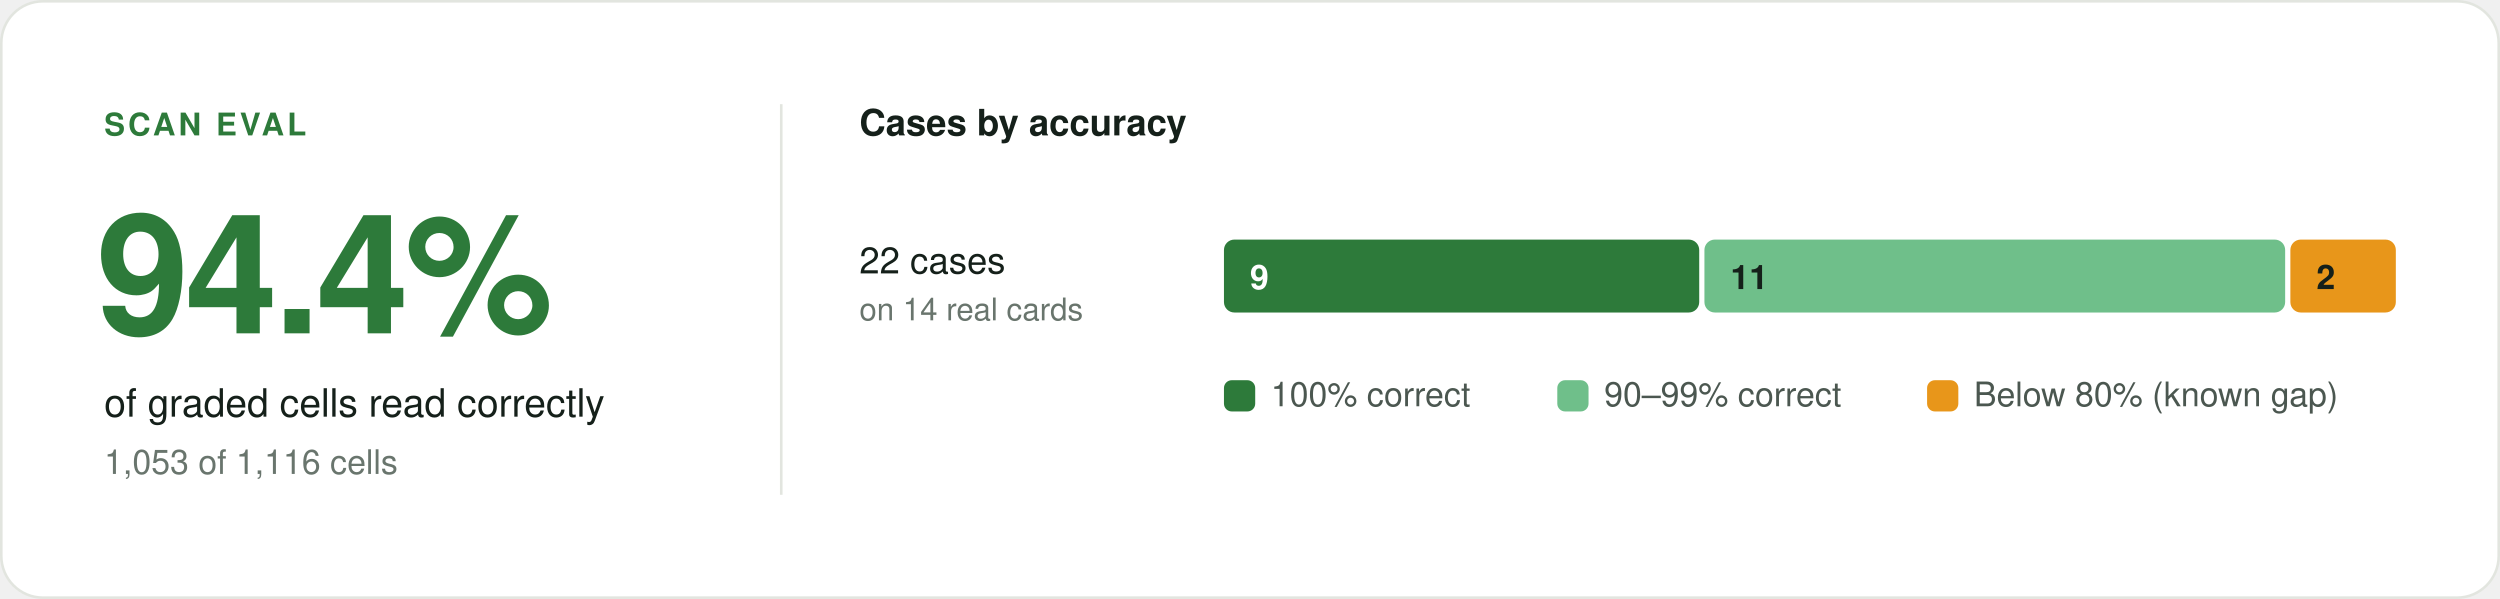
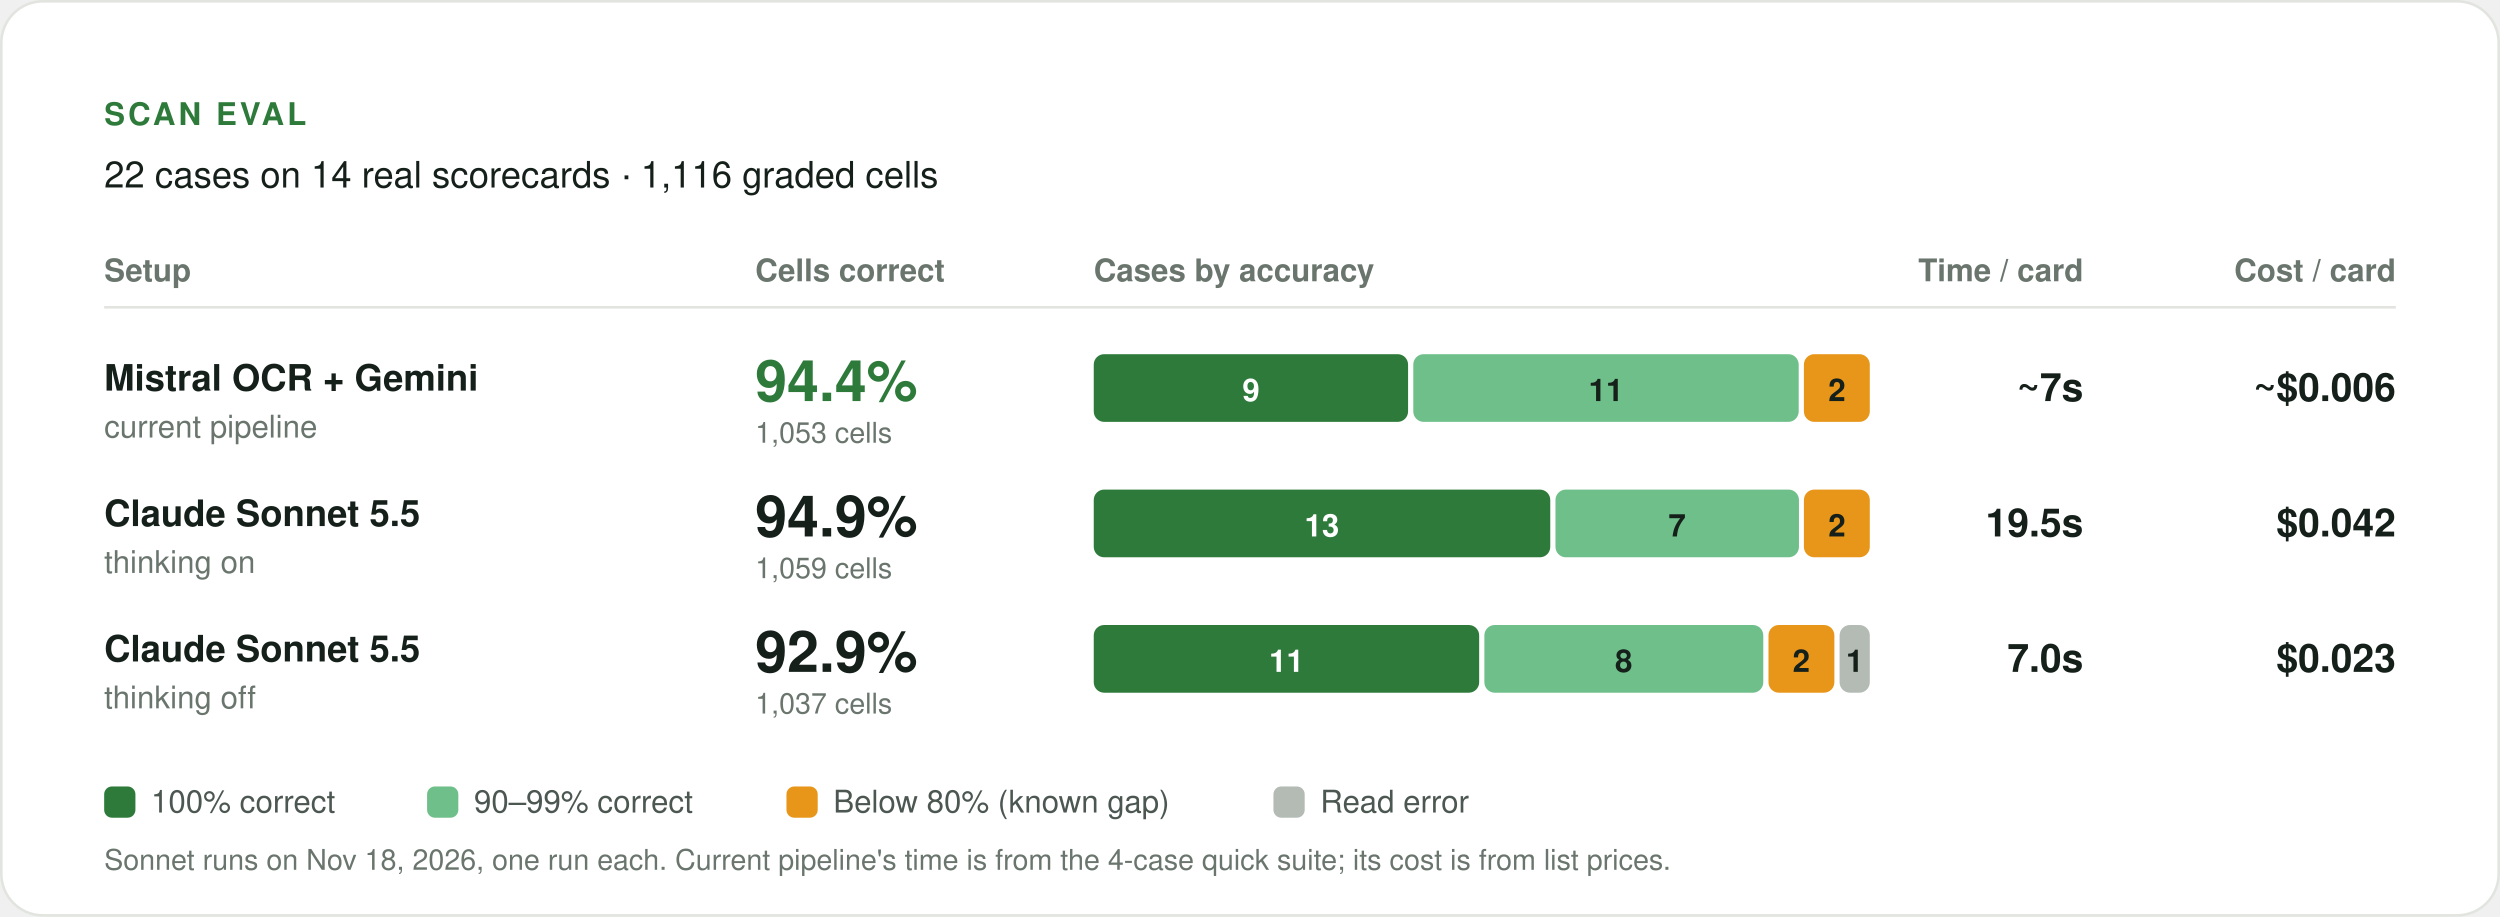
- <svg xmlns="http://www.w3.org/2000/svg" width="960" height="230" viewBox="0 0 960 230" font-family="-apple-system, BlinkMacSystemFont, 'Segoe UI', Helvetica, Arial, sans-serif" role="img" aria-labelledby="t d">
-   <rect x="0.5" y="0.5" width="959" height="229" rx="16" fill="#ffffff" stroke="#e2e5df" />
-   <text x="40" y="52" font-size="12" font-weight="600" fill="#2d7a3a" text-anchor="start" letter-spacing="1.2">SCAN EVAL</text>
-   <text x="37" y="128" font-size="64" font-weight="700" fill="#2d7a3a" text-anchor="start" letter-spacing="-1.5">94.4%</text>
-   <text x="40" y="160" font-size="15" font-weight="500" fill="#15201a" text-anchor="start">of graded cells read correctly</text>
-   <text x="40" y="182" font-size="13" font-weight="400" fill="#69756d" text-anchor="start">1,053 of 1,116 cells</text>
-   <line x1="300" y1="40" x2="300" y2="190" stroke="#e2e5df" />
-   <text x="330" y="52" font-size="14" font-weight="600" fill="#15201a" text-anchor="start">Cases by accuracy</text>
-   <text x="330" y="105" font-size="14" font-weight="500" fill="#15201a" text-anchor="start">22 cases</text>
-   <text x="330" y="123" font-size="12" font-weight="400" fill="#69756d" text-anchor="start">on 14 real cards</text>
-   <rect x="470.0" y="92" width="182.5" height="28" rx="4" fill="#2d7a3a" />
-   <text x="480.0" y="111" font-size="13" font-weight="600" fill="#ffffff" text-anchor="start">9</text>
-   <rect x="654.5" y="92" width="223.0" height="28" rx="4" fill="#6fbf8a" />
-   <text x="664.5" y="111" font-size="13" font-weight="600" fill="#15201a" text-anchor="start">11</text>
-   <rect x="879.5" y="92" width="40.5" height="28" rx="4" fill="#e8961a" />
-   <text x="889.5" y="111" font-size="13" font-weight="600" fill="#15201a" text-anchor="start">2</text>
-   <rect x="470" y="146" width="12" height="12" rx="3" fill="#2d7a3a" />
-   <text x="488" y="156" font-size="13" font-weight="400" fill="#4b5750" text-anchor="start">100% correct</text>
-   <rect x="598.0" y="146" width="12" height="12" rx="3" fill="#6fbf8a" />
-   <text x="616.0" y="156" font-size="13" font-weight="400" fill="#4b5750" text-anchor="start">90–99% correct</text>
-   <rect x="740.0" y="146" width="12" height="12" rx="3" fill="#e8961a" />
-   <text x="758.0" y="156" font-size="13" font-weight="400" fill="#4b5750" text-anchor="start">Below 80% (known gap)</text>
+ <svg xmlns="http://www.w3.org/2000/svg" width="960" height="352" viewBox="0 0 960 352" font-family="-apple-system, BlinkMacSystemFont, 'Segoe UI', Helvetica, Arial, sans-serif" role="img" aria-labelledby="t d">
+   <rect x="0.5" y="0.5" width="959" height="351" rx="16" fill="#ffffff" stroke="#e2e5df" />
+   <text x="40" y="48" font-size="12" font-weight="600" fill="#2d7a3a" text-anchor="start" letter-spacing="1.2">SCAN EVAL</text>
+   <text x="40" y="72" font-size="14" font-weight="500" fill="#15201a" text-anchor="start">22 cases on 14 real scorecards · 1,116 graded cells</text>
+   <text x="40" y="108" font-size="12" font-weight="600" fill="#69756d" text-anchor="start">Setup</text>
+   <text x="290" y="108" font-size="12" font-weight="600" fill="#69756d" text-anchor="start">Cells correct</text>
+   <text x="420" y="108" font-size="12" font-weight="600" fill="#69756d" text-anchor="start">Cases by accuracy</text>
+   <text x="800" y="108" font-size="12" font-weight="600" fill="#69756d" text-anchor="end">Time / card</text>
+   <text x="920" y="108" font-size="12" font-weight="600" fill="#69756d" text-anchor="end">Cost / card</text>
+   <line x1="40" y1="118" x2="920" y2="118" stroke="#e2e5df" />
+   <text x="40" y="150" font-size="14" font-weight="600" fill="#15201a" text-anchor="start">Mistral OCR + Gemini</text>
+   <text x="40" y="168" font-size="12" font-weight="400" fill="#69756d" text-anchor="start">current pipeline</text>
+   <text x="290" y="154" font-size="22" font-weight="700" fill="#2d7a3a" text-anchor="start">94.4%</text>
+   <text x="290" y="170" font-size="11" font-weight="400" fill="#69756d" text-anchor="start">1,053 cells</text>
+   <rect x="420.0" y="136" width="120.7" height="26" rx="4" fill="#2d7a3a" />
+   <text x="480.4" y="154" font-size="12" font-weight="600" fill="#ffffff" text-anchor="middle">9</text>
+   <rect x="542.7" y="136" width="148.0" height="26" rx="4" fill="#6fbf8a" />
+   <text x="616.7" y="154" font-size="12" font-weight="600" fill="#15201a" text-anchor="middle">11</text>
+   <rect x="692.7" y="136" width="25.3" height="26" rx="4" fill="#e8961a" />
+   <text x="705.4" y="154" font-size="12" font-weight="600" fill="#15201a" text-anchor="middle">2</text>
+   <text x="800" y="154" font-size="15" font-weight="600" fill="#15201a" text-anchor="end">~7s</text>
+   <text x="920" y="154" font-size="15" font-weight="600" fill="#15201a" text-anchor="end">~$0.006</text>
+   <text x="40" y="202" font-size="14" font-weight="600" fill="#15201a" text-anchor="start">Claude Sonnet 5.5</text>
+   <text x="40" y="220" font-size="12" font-weight="400" fill="#69756d" text-anchor="start">thinking on</text>
+   <text x="290" y="206" font-size="22" font-weight="700" fill="#15201a" text-anchor="start">94.9%</text>
+   <text x="290" y="222" font-size="11" font-weight="400" fill="#69756d" text-anchor="start">1,059 cells</text>
+   <rect x="420.0" y="188" width="175.3" height="26" rx="4" fill="#2d7a3a" />
+   <text x="507.6" y="206" font-size="12" font-weight="600" fill="#ffffff" text-anchor="middle">13</text>
+   <rect x="597.3" y="188" width="93.5" height="26" rx="4" fill="#6fbf8a" />
+   <text x="644.0" y="206" font-size="12" font-weight="600" fill="#15201a" text-anchor="middle">7</text>
+   <rect x="692.7" y="188" width="25.3" height="26" rx="4" fill="#e8961a" />
+   <text x="705.4" y="206" font-size="12" font-weight="600" fill="#15201a" text-anchor="middle">2</text>
+   <text x="800" y="206" font-size="15" font-weight="600" fill="#15201a" text-anchor="end">19.5s</text>
+   <text x="920" y="206" font-size="15" font-weight="600" fill="#15201a" text-anchor="end">$0.042</text>
+   <text x="40" y="254" font-size="14" font-weight="600" fill="#15201a" text-anchor="start">Claude Sonnet 5.5</text>
+   <text x="40" y="272" font-size="12" font-weight="400" fill="#69756d" text-anchor="start">thinking off</text>
+   <text x="290" y="258" font-size="22" font-weight="700" fill="#15201a" text-anchor="start">92.9%</text>
+   <text x="290" y="274" font-size="11" font-weight="400" fill="#69756d" text-anchor="start">1,037 cells</text>
+   <rect x="420.0" y="240" width="148.0" height="26" rx="4" fill="#2d7a3a" />
+   <text x="494.0" y="258" font-size="12" font-weight="600" fill="#ffffff" text-anchor="middle">11</text>
+   <rect x="570.0" y="240" width="107.1" height="26" rx="4" fill="#6fbf8a" />
+   <text x="623.5" y="258" font-size="12" font-weight="600" fill="#15201a" text-anchor="middle">8</text>
+   <rect x="679.1" y="240" width="25.3" height="26" rx="4" fill="#e8961a" />
+   <text x="691.7" y="258" font-size="12" font-weight="600" fill="#15201a" text-anchor="middle">2</text>
+   <rect x="706.4" y="240" width="11.6" height="26" rx="4" fill="#b4bbb5" />
+   <text x="712.2" y="258" font-size="12" font-weight="600" fill="#15201a" text-anchor="middle">1</text>
+   <text x="800" y="258" font-size="15" font-weight="600" fill="#15201a" text-anchor="end">7.0s</text>
+   <text x="920" y="258" font-size="15" font-weight="600" fill="#15201a" text-anchor="end">$0.023</text>
+   <rect x="40" y="302" width="12" height="12" rx="3" fill="#2d7a3a" />
+   <text x="58" y="312" font-size="12" font-weight="400" fill="#4b5750" text-anchor="start">100% correct</text>
+   <rect x="164" y="302" width="12" height="12" rx="3" fill="#6fbf8a" />
+   <text x="182" y="312" font-size="12" font-weight="400" fill="#4b5750" text-anchor="start">90–99% correct</text>
+   <rect x="302" y="302" width="12" height="12" rx="3" fill="#e8961a" />
+   <text x="320" y="312" font-size="12" font-weight="400" fill="#4b5750" text-anchor="start">Below 80% (known gap)</text>
+   <rect x="489" y="302" width="12" height="12" rx="3" fill="#b4bbb5" />
+   <text x="507" y="312" font-size="12" font-weight="400" fill="#4b5750" text-anchor="start">Read error</text>
+   <text x="40" y="334" font-size="11" font-weight="400" fill="#69756d" text-anchor="start">Sonnet runs on Nov 18, 2026, one run each. Current pipeline's time is from the 4-case quick suite; its cost is from list prices.</text>
</svg>
